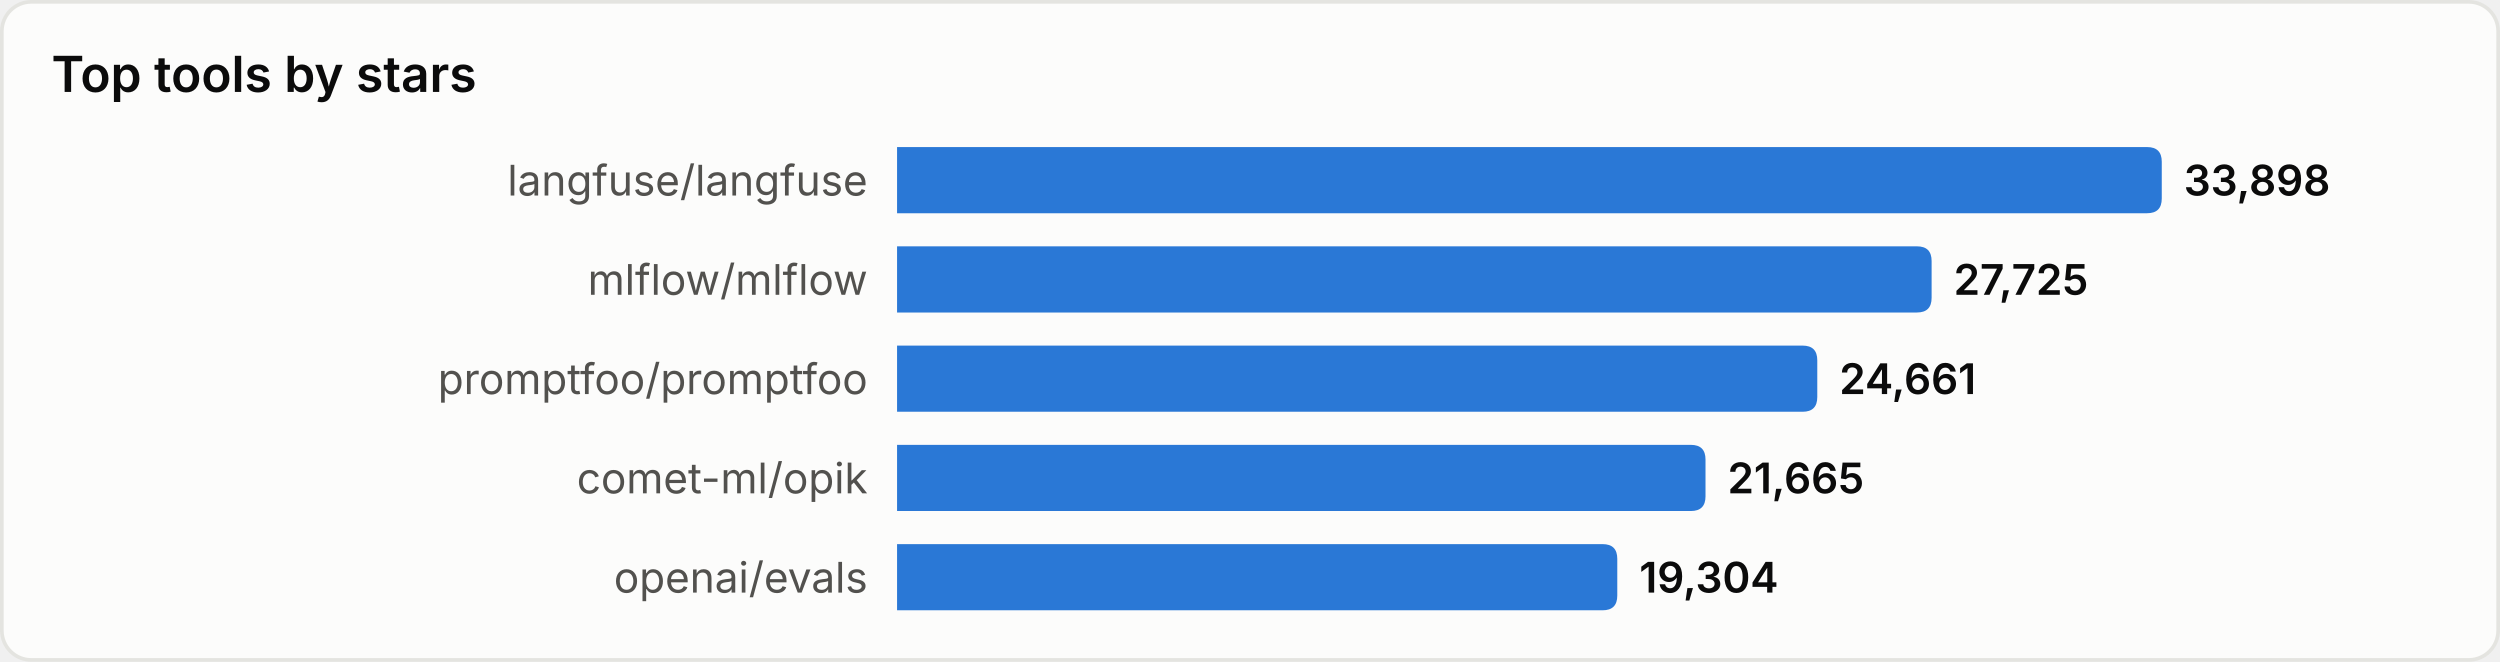
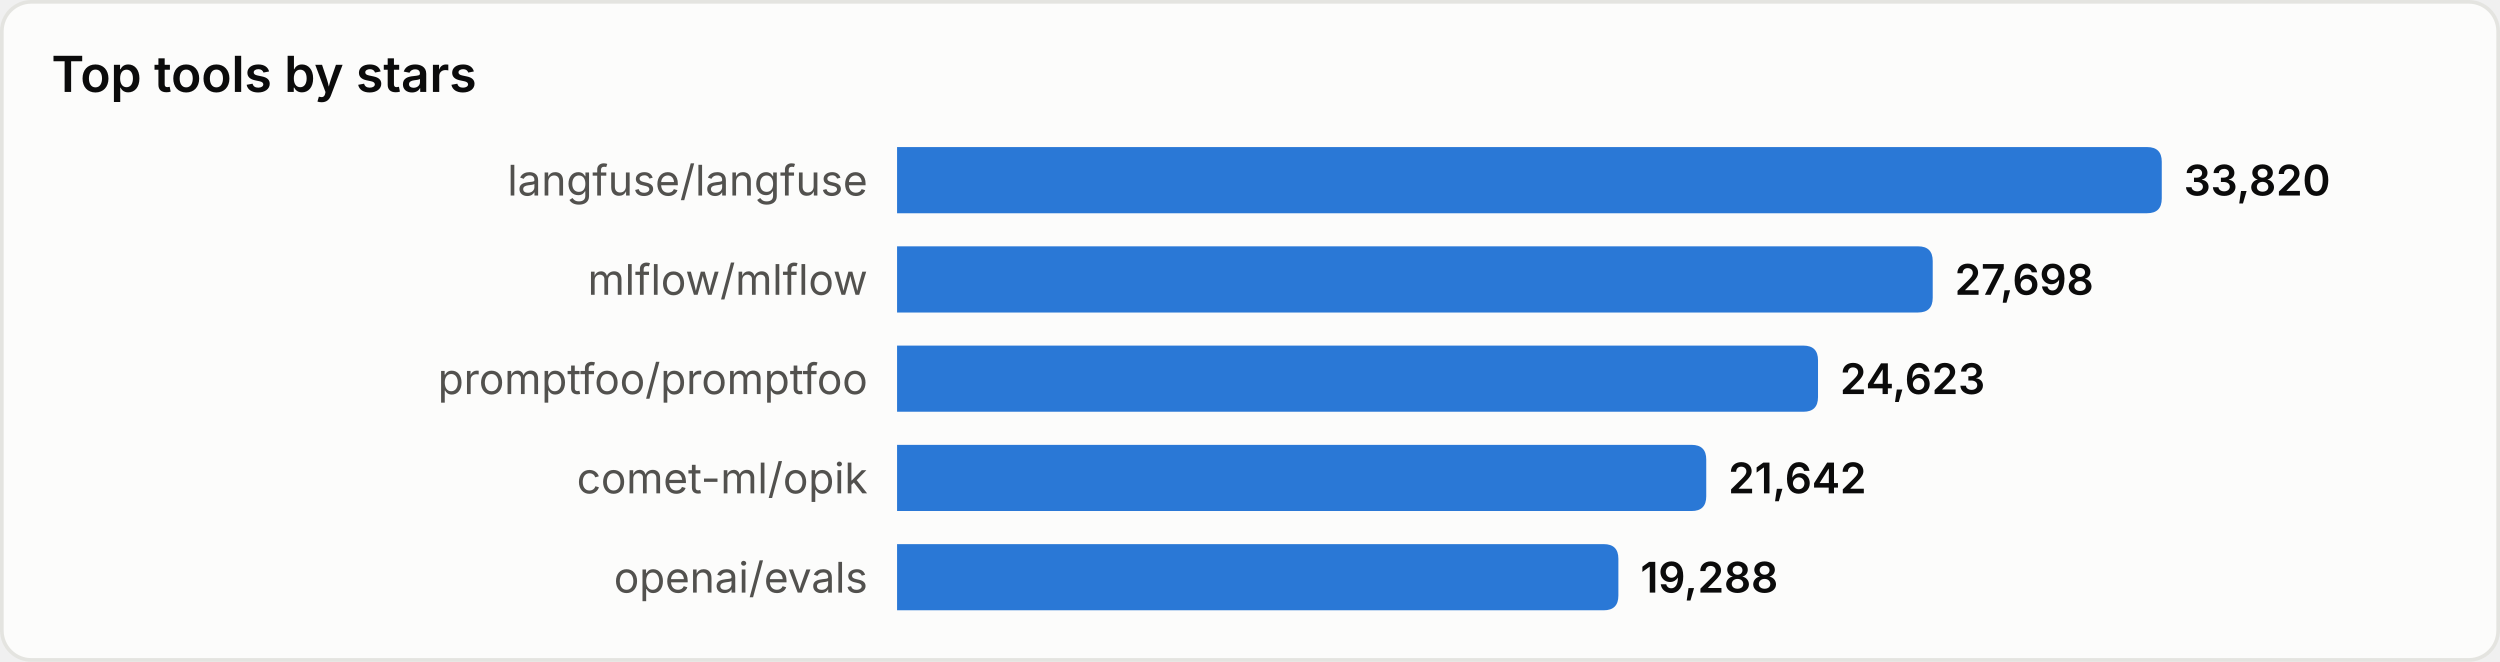
<svg xmlns="http://www.w3.org/2000/svg" width="680" height="180" viewBox="0 0 680 180" role="img" aria-label="Top tools by stars">
  <style>
text{font-family:system-ui,-apple-system,'Segoe UI',sans-serif}
.srf{fill:#fcfcfb;stroke:#e4e4e0}.ttl{fill:#0b0b0b;font-size:13.5px;font-weight:600}
.lbl{fill:#52514e;font-size:11.5px}.val{fill:#0b0b0b;font-size:11.5px;font-weight:600}
.bar{fill:#2a78d6}
@media(prefers-color-scheme:dark){
.srf{fill:#1a1a19;stroke:#33332f}.ttl{fill:#ffffff}
.lbl{fill:#c3c2b7}.val{fill:#ffffff}.bar{fill:#3987e5}
}
</style>
  <rect x="0.5" y="0.5" width="679" height="179" rx="8" class="srf" />
  <text x="14" y="25" class="ttl">Top tools by stars</text>
  <text x="236" y="49.0" class="lbl" text-anchor="end" dominant-baseline="central">langfuse/langfuse</text>
  <path d="M244,40 h340.0 q4,0 4,4 v10 q0,4 -4,4 h-340.0 z" class="bar" />
-   <text x="594.0" y="49.0" class="val" dominant-baseline="central">33,898</text>
+   <text x="594.0" y="49.0" class="val" dominant-baseline="central">33,820</text>
  <text x="236" y="76.0" class="lbl" text-anchor="end" dominant-baseline="central">mlflow/mlflow</text>
-   <path d="M244,67 h277.4 q4,0 4,4 v10 q0,4 -4,4 h-277.4 z" class="bar" />
-   <text x="531.4" y="76.0" class="val" dominant-baseline="central">27,725</text>
+   <path d="M244,67 h277.7 q4,0 4,4 v10 q0,4 -4,4 h-277.7 z" class="bar" />
+   <text x="531.7" y="76.0" class="val" dominant-baseline="central">27,698</text>
  <text x="236" y="103.0" class="lbl" text-anchor="end" dominant-baseline="central">promptfoo/promptfoo</text>
-   <path d="M244,94 h246.3 q4,0 4,4 v10 q0,4 -4,4 h-246.3 z" class="bar" />
-   <text x="500.3" y="103.0" class="val" dominant-baseline="central">24,661</text>
+   <path d="M244,94 h246.5 q4,0 4,4 v10 q0,4 -4,4 h-246.5 z" class="bar" />
+   <text x="500.5" y="103.0" class="val" dominant-baseline="central">24,623</text>
  <text x="236" y="130.0" class="lbl" text-anchor="end" dominant-baseline="central">comet-ml/opik</text>
-   <path d="M244,121 h215.9 q4,0 4,4 v10 q0,4 -4,4 h-215.9 z" class="bar" />
-   <text x="469.9" y="130.0" class="val" dominant-baseline="central">21,665</text>
+   <path d="M244,121 h216.1 q4,0 4,4 v10 q0,4 -4,4 h-216.1 z" class="bar" />
+   <text x="470.1" y="130.0" class="val" dominant-baseline="central">21,642</text>
  <text x="236" y="157.0" class="lbl" text-anchor="end" dominant-baseline="central">openai/evals</text>
-   <path d="M244,148 h191.9 q4,0 4,4 v10 q0,4 -4,4 h-191.9 z" class="bar" />
-   <text x="445.9" y="157.0" class="val" dominant-baseline="central">19,304</text>
+   <path d="M244,148 h192.2 q4,0 4,4 v10 q0,4 -4,4 h-192.2 z" class="bar" />
+   <text x="446.2" y="157.0" class="val" dominant-baseline="central">19,288</text>
</svg>
